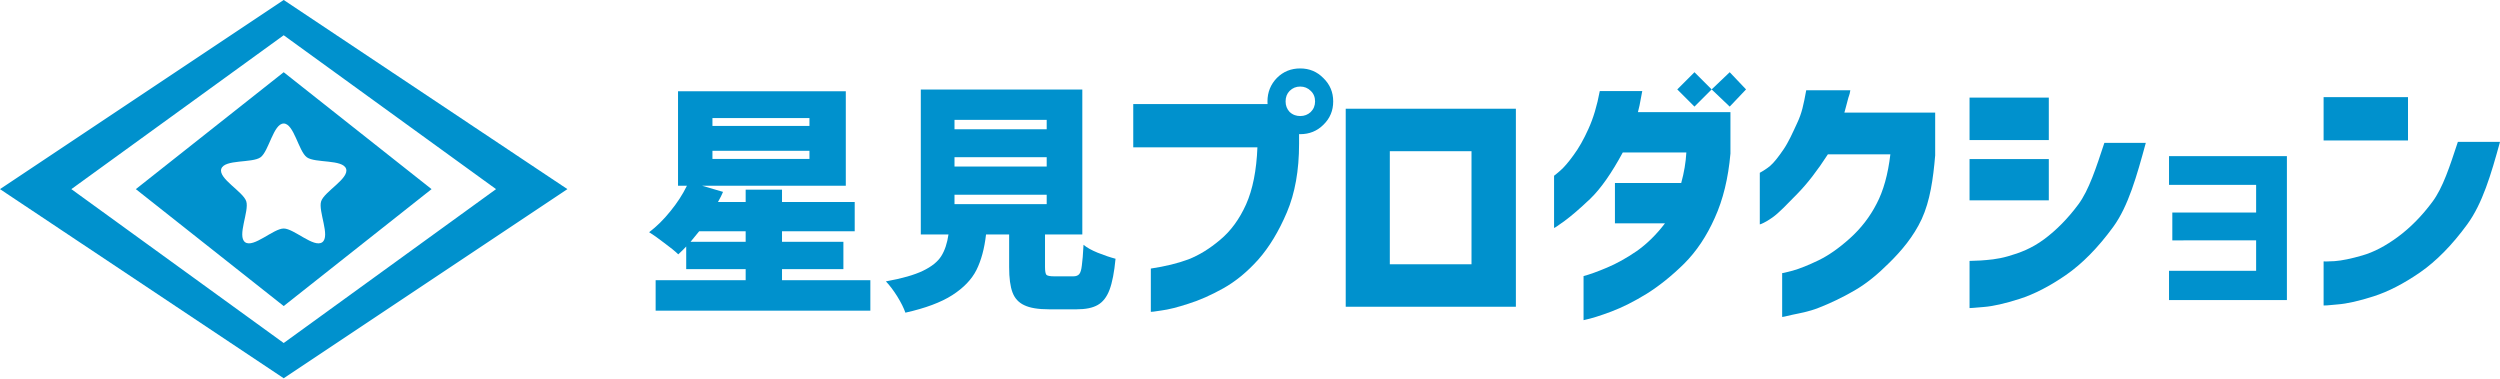
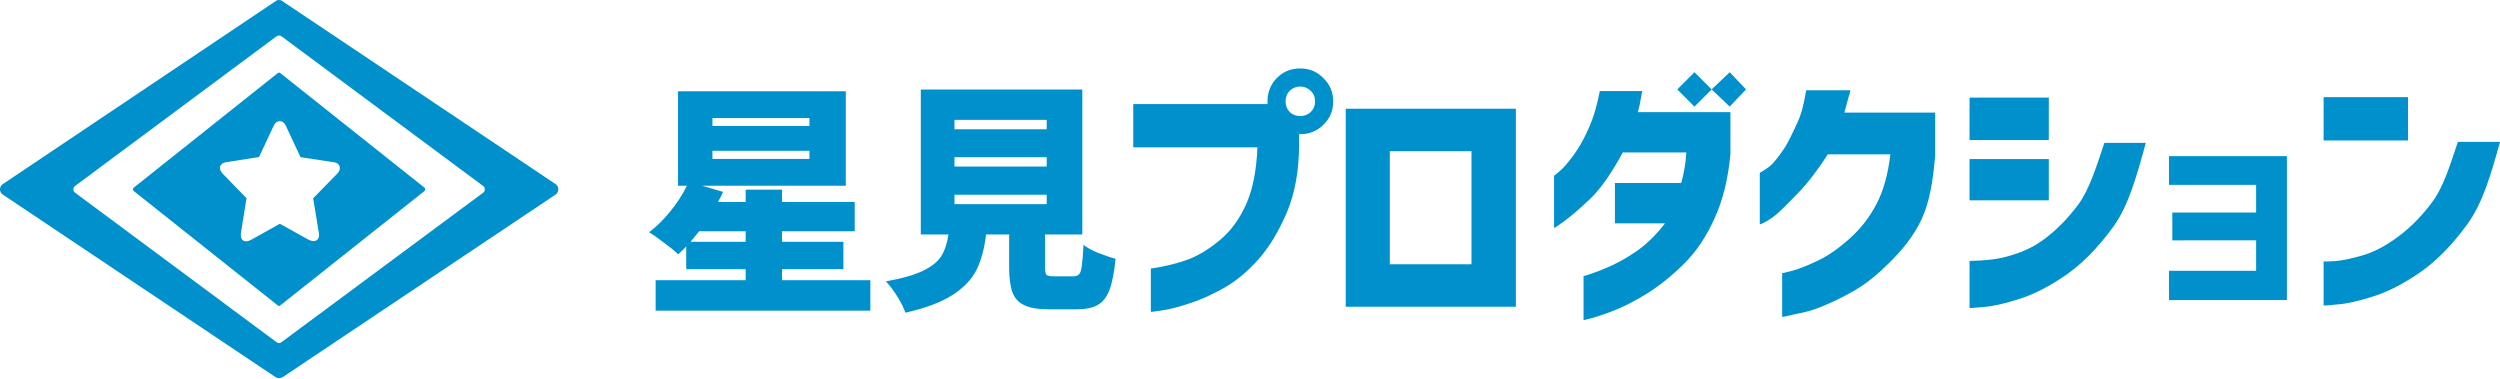
<svg xmlns="http://www.w3.org/2000/svg" width="1500" height="227" version="1.1" id="svg5">
  <defs id="defs2" />
-   <path id="Hoshimi_Production_logo" d="M 170.22,43.329 81.499,113.48 170.22,183.631 258.941,113.48 Z m 0,30.778 c 6.141,0 8.919,16.651 13.887,20.26 4.968,3.609 21.663,1.105 23.56,6.945 1.898,5.84 -13.081,13.628 -14.979,19.468 -1.898,5.84 5.643,20.944 0.675,24.554 -4.968,3.609 -17.003,-8.229 -23.143,-8.229 -6.141,0 -18.175,11.838 -23.143,8.229 -4.968,-3.609 2.573,-18.713 0.675,-24.554 -1.898,-5.84 -16.876,-13.628 -14.979,-19.468 1.898,-5.84 18.592,-3.336 23.56,-6.945 4.968,-3.609 7.746,-20.26 13.887,-20.26 z M 170.22,0 0,113.48 170.22,226.96 340.44,113.48 Z m 0,21.149 L 297.627,113.48 170.22,205.811 42.813,113.48 Z" style="fill:#0091cd;fill-opacity:1;stroke-width:3.899" />
+   <path id="Hoshimi_Production_logo" d="M 164.784,225.923 1.662,116.729 c -2.098,-1.405 -2.332,-4.689 0,-6.252 L 165.901,0.333 c 0.684,-0.458 2.375,-0.429 3.015,0 L 333.377,110.476 c 2.5,1.674 1.8,5.048 0,6.252 L 170.143,225.923 c -1.973,1.32 -3.329,1.359 -5.359,0 z m 4.466,-20.879 120.806,-89.544 c 0.997,-0.739 1.185,-2.916 0,-3.796 L 169.25,22.049 c -1.369,-1.016 -2.437,-0.927 -3.684,0 L 44.871,111.704 c -1.205,0.895 -1.045,3.021 0,3.796 l 120.694,89.544 c 1.431,1.061 2.159,1.131 3.684,0 z m -3.126,-22.218 -85.748,-68.107 c -0.847,-0.673 -0.855,-1.553 0,-2.233 L 166.124,44.267 c 1.241,-0.987 1.344,-0.972 2.568,0 l 85.859,68.219 c 0.619,0.492 0.89,1.527 0,2.233 l -85.859,68.107 c -1.21,0.96 -1.117,1.152 -2.568,0 z m -15.408,-38.966 17.194,-9.602 16.859,9.379 c 4.483,2.494 7.189,0.094 6.587,-3.573 l -3.461,-21.102 14.626,-14.961 c 2.488,-2.545 1.49,-6.086 -1.786,-6.587 l -20.432,-3.126 -8.82,-18.869 c -1.752,-3.748 -5.539,-3.67 -7.257,0 l -8.804,18.802 -19.779,3.082 c -3.525,0.549 -5.168,3.665 -2.01,6.922 l 14.291,14.738 -3.35,20.767 c -0.646,4.004 1.815,6.547 6.141,4.131 z" style="fill:#0091cd" />
  <g id="Hoshimi_Production_name">
-     <path id="ン " d="m 1474.724,85.11 h 25.275 c -5.41,19.802 -10.561,37.054 -19.65,49.498 -9.089,12.444 -18.558,22.074 -28.404,28.891 -9.739,6.709 -18.99,11.47 -27.755,14.283 -8.765,2.813 -15.96,4.436 -21.587,4.869 -5.519,0.541 -8.332,0.757 -8.44,0.649 V 156.844 c 0.108,0.108 2.326,0.054 6.655,-0.162 4.328,-0.325 9.847,-1.461 16.556,-3.409 6.817,-1.948 13.959,-5.681 21.425,-11.199 7.466,-5.519 14.338,-12.498 20.613,-20.938 6.384,-8.548 10.444,-21.31 15.313,-36.026 z m -80.562,-0.819 V 58.287 h 50.641 v 26.004 z" style="fill:#0091cd;fill-opacity:1;stroke-width:3.899" />
-     <path id="ョ" d="m 1303.393,144.22 v -16.715 h 50.281 v -16.603 h -52.265 V 93.669 h 70.732 v 86.351 h -70.732 v -17.538 h 52.265 v -18.263 z" style="fill:#0091cd;fill-opacity:1;stroke-width:3.899" />
-     <path id="シ" d="m 1262.62,85.723 24.863,4.64e-4 c -5.41,19.802 -10.476,37.988 -19.566,50.431 -9.089,12.444 -18.558,22.074 -28.404,28.891 -9.739,6.709 -18.99,11.47 -27.755,14.283 -8.765,2.813 -15.961,4.436 -21.587,4.869 -5.519,0.541 -8.44,0.649 -8.44,0.649 V 156.551 c 0,0 2.327,-0.042 6.655,-0.258 4.328,-0.325 9.847,-0.631 16.556,-2.579 6.817,-1.948 13.959,-4.574 21.425,-10.092 7.466,-5.519 14.338,-12.498 20.613,-20.938 6.384,-8.548 10.772,-22.244 15.641,-36.96 z M 1181.729,84.053 V 58.571 h 47.557 V 84.053 Z m 0,36.132 V 95.426 h 47.557 v 24.759 z" style="fill:#0091cd;fill-opacity:1;stroke-width:3.899" />
-     <path id="ク" d="m 1083.734,54.161 h 26.463 c -0.433,3.03 -0.974,3.324 -1.623,6.137 -0.649,2.813 -1.298,4.677 -1.948,7.274 h 54.48 v 25.675 c -1.19,14.067 -3.085,27.336 -8.062,38.157 -4.978,10.712 -12.427,19.325 -19.461,26.25 -6.925,6.925 -13.654,12.498 -21.012,16.718 -7.25,4.22 -14.892,7.781 -21.276,10.27 -6.276,2.489 -11.829,3.341 -15.832,4.206 -4.004,0.974 -6.06,1.407 -6.168,1.298 v -26.294 c 0.108,0.108 2.218,-0.379 6.33,-1.461 4.22,-1.19 9.36,-3.246 15.42,-6.168 6.059,-2.922 12.39,-7.358 18.99,-13.309 6.601,-5.951 11.903,-12.823 15.906,-20.613 4.112,-7.791 6.871,-17.692 8.278,-29.703 h -37.494 c -6.276,9.739 -12.39,17.638 -18.341,23.697 -5.952,6.06 -10.929,11.393 -14.933,14.207 -3.895,2.813 -7.356,4.235 -7.572,4.127 v -30.949 c 0.108,0 3.917,-2.179 6.19,-4.127 2.381,-2.056 5.006,-5.44 8.036,-9.876 3.03,-4.436 5.332,-9.685 8.146,-15.744 2.921,-6.168 3.86,-11.007 5.483,-19.772 z" style="fill:#0091cd;fill-opacity:1;stroke-width:3.899" />
-     <path id="ダ" d="m 1016.678,43.329 -10.316,10.316 10.316,10.316 10.316,-10.316 z m 10.316,10.316 10.832,10.316 9.8,-10.316 -9.8,-10.316 z m -67.125,0.983 c -1.623,8.765 -3.895,16.34 -6.816,22.724 -2.813,6.276 -5.79,11.522 -8.928,15.743 -3.03,4.22 -5.734,7.36 -8.114,9.416 -2.272,1.948 -3.464,2.922 -3.572,2.922 v 31.326 c 0.216,0.108 2.327,-1.3 6.331,-4.221 4.004,-2.922 9.144,-7.357 15.42,-13.309 6.276,-6.06 12.767,-15.312 19.476,-27.755 h 38.142 c -0.325,5.951 -1.351,12.066 -3.083,18.342 h -39.766 v 24.183 h 30.028 c -5.194,6.817 -10.876,12.389 -17.044,16.718 -6.168,4.22 -12.119,7.521 -17.854,9.901 -5.627,2.381 -10.278,4.057 -13.957,5.031 v 26.448 c 0.218,-0.051 0.419,-0.099 0.649,-0.153 4.112,-0.866 9.468,-2.542 16.069,-5.031 6.601,-2.489 13.689,-6.06 21.263,-10.713 7.575,-4.761 15.04,-10.765 22.398,-18.015 7.358,-7.358 13.473,-16.502 18.342,-27.431 4.978,-10.929 8.115,-23.806 9.414,-38.63 V 67.288 h -55.511 c 0.108,-0.216 0.434,-1.569 0.975,-4.058 0.541,-2.597 1.081,-5.464 1.622,-8.602 z" style="fill:#0091cd;fill-opacity:1;stroke-width:3.899" />
-     <path id="ロ" d="M 909.524,184.048 H 807.431 V 65.236 h 102.093 z m -26.619,-93.329 h -49.018 v 67.846 h 49.018 z" style="fill:#0091cd;fill-opacity:1;stroke-width:3.899" />
-     <path id="プ" d="m 780.121,41.06 c -5.519,0 -10.172,1.893 -13.959,5.68 -3.787,3.895 -5.68,8.604 -5.68,14.123 0,0.538 0.023,1.064 0.059,1.586 H 679.949 v 25.97 h 74.499 c -0.541,13.85 -2.813,25.266 -6.816,34.248 -4.004,8.873 -9.197,15.959 -15.581,21.261 -6.276,5.302 -12.606,9.198 -18.991,11.687 -6.384,2.381 -13.904,4.22 -22.561,5.519 v 25.97 c 0.108,0.108 2.217,-0.163 6.329,-0.812 4.22,-0.541 9.632,-1.894 16.232,-4.058 6.601,-2.056 13.579,-5.139 20.937,-9.25 7.358,-4.112 14.338,-9.847 20.939,-17.205 6.601,-7.466 12.336,-16.934 17.205,-28.404 4.869,-11.47 7.304,-25.158 7.304,-41.064 v -5.821 c 0.224,0.006 0.448,0.014 0.675,0.014 5.519,0 10.17,-1.895 13.957,-5.682 3.895,-3.787 5.843,-8.439 5.843,-13.957 0,-5.519 -1.948,-10.172 -5.843,-13.959 -3.787,-3.895 -8.439,-5.843 -13.957,-5.843 z m 0,10.874 c 2.489,0 4.598,0.866 6.329,2.597 1.731,1.623 2.597,3.734 2.597,6.331 0,2.489 -0.866,4.598 -2.597,6.329 -1.731,1.623 -3.84,2.436 -6.329,2.436 -1.153,0 -2.221,-0.183 -3.212,-0.532 l -1.011,-0.421 h -0.002 c -0.755,-0.381 -1.457,-0.875 -2.106,-1.483 -1.623,-1.731 -2.434,-3.84 -2.434,-6.329 0,-2.597 0.811,-4.708 2.434,-6.331 1.731,-1.731 3.842,-2.597 6.331,-2.597 z" style="fill:#0091cd;fill-opacity:1;stroke-width:3.899" />
-     <path id="见" d="m 644.049,165.796 q 2.311,0 3.466,-1.3 1.155,-1.3 1.589,-5.199 0.578,-3.9 1.011,-12.421 2.889,2.455 8.521,4.766 5.777,2.311 10.688,3.611 -1.155,12.132 -3.611,18.631 -2.455,6.499 -7.077,9.099 -4.477,2.6 -12.565,2.6 h -16.754 q -9.677,0 -14.732,-2.455 -5.055,-2.311 -7.077,-7.655 -2.022,-5.344 -2.022,-15.165 v -19.642 h -13.865 q -1.444,12.71 -5.777,21.376 -4.333,8.521 -14.443,15.021 -10.11,6.499 -28.164,10.543 -1.444,-4.188 -4.911,-9.821 -3.466,-5.488 -6.788,-8.955 14.443,-2.6 22.242,-6.355 7.799,-3.755 10.977,-8.81 3.177,-5.055 4.333,-12.999 H 552.481 V 53.719 h 96.912 v 86.946 h -22.387 v 19.498 q 0,3.755 0.867,4.766 1.011,0.867 4.622,0.867 z M 572.701,71.917 v 5.633 h 55.316 v -5.633 z m 0,22.387 v 5.633 h 55.316 v -5.633 z m 0,22.531 v 5.633 h 55.316 v -5.633 z" style="fill:#0091cd;fill-opacity:1;stroke-width:3.899" />
-     <path id="星" d="m 522.213,168.109 v 18.299 H 393.382 v -18.299 h 54.017 v -6.641 H 411.725 v -13.577 q -1.589,1.771 -4.766,4.722 -3.033,-2.951 -8.521,-6.936 -5.344,-4.132 -8.955,-6.346 6.788,-5.165 12.71,-12.544 6.066,-7.379 9.966,-15.348 H 406.814 V 54.772 h 100.667 v 56.669 h -86.224 l 12.565,3.689 q -1.011,2.509 -3.033,6.051 h 16.609 v -7.379 h 21.809 v 7.379 h 43.618 v 17.561 h -43.618 v 6.346 h 36.829 v 16.381 h -36.829 v 6.641 z M 427.467,70.857 v 4.722 h 58.205 v -4.722 z m 0,19.627 v 4.87 h 58.205 v -4.87 z m 19.931,54.603 v -6.346 h -27.875 l -5.199,6.346 z" style="fill:#0091cd;fill-opacity:1;stroke-width:3.899" />
+     <path id="ン " d="m 1474.724,85.11 h 25.275 c -5.41,19.802 -10.561,37.054 -19.65,49.498 -9.089,12.444 -18.558,22.074 -28.404,28.891 -9.739,6.709 -18.99,11.47 -27.755,14.283 -8.765,2.813 -15.96,4.436 -21.587,4.869 -5.519,0.541 -8.332,0.757 -8.44,0.649 V 156.844 c 0.108,0.108 2.326,0.054 6.655,-0.162 4.328,-0.325 9.847,-1.461 16.556,-3.409 6.817,-1.948 13.959,-5.681 21.425,-11.199 7.466,-5.519 14.338,-12.498 20.613,-20.938 6.384,-8.548 10.444,-21.31 15.313,-36.026 z m -80.562,-0.819 V 58.287 h 50.641 v 26.004 z" style="fill:#0091cd" />
+     <path id="ョ" d="m 1303.393,144.22 v -16.715 h 50.281 v -16.603 h -52.265 V 93.669 h 70.732 v 86.351 h -70.732 v -17.538 h 52.265 v -18.263 z" style="fill:#0091cd" />
+     <path id="シ" d="m 1262.62,85.723 24.863,4.64e-4 c -5.41,19.802 -10.476,37.988 -19.566,50.431 -9.089,12.444 -18.558,22.074 -28.404,28.891 -9.739,6.709 -18.99,11.47 -27.755,14.283 -8.765,2.813 -15.961,4.436 -21.587,4.869 -5.519,0.541 -8.44,0.649 -8.44,0.649 V 156.551 c 0,0 2.327,-0.042 6.655,-0.258 4.328,-0.325 9.847,-0.631 16.556,-2.579 6.817,-1.948 13.959,-4.574 21.425,-10.092 7.466,-5.519 14.338,-12.498 20.613,-20.938 6.384,-8.548 10.772,-22.244 15.641,-36.96 z M 1181.729,84.053 V 58.571 h 47.557 V 84.053 Z m 0,36.132 V 95.426 h 47.557 v 24.759 z" style="fill:#0091cd" />
+     <path id="ク" d="m 1083.734,54.161 h 26.463 c -0.433,3.03 -0.974,3.324 -1.623,6.137 -0.649,2.813 -1.298,4.677 -1.948,7.274 h 54.48 v 25.675 c -1.19,14.067 -3.085,27.336 -8.062,38.157 -4.978,10.712 -12.427,19.325 -19.461,26.25 -6.925,6.925 -13.654,12.498 -21.012,16.718 -7.25,4.22 -14.892,7.781 -21.276,10.27 -6.276,2.489 -11.829,3.341 -15.832,4.206 -4.004,0.974 -6.06,1.407 -6.168,1.298 v -26.294 c 0.108,0.108 2.218,-0.379 6.33,-1.461 4.22,-1.19 9.36,-3.246 15.42,-6.168 6.059,-2.922 12.39,-7.358 18.99,-13.309 6.601,-5.951 11.903,-12.823 15.906,-20.613 4.112,-7.791 6.871,-17.692 8.278,-29.703 h -37.494 c -6.276,9.739 -12.39,17.638 -18.341,23.697 -5.952,6.06 -10.929,11.393 -14.933,14.207 -3.895,2.813 -7.356,4.235 -7.572,4.127 v -30.949 c 0.108,0 3.917,-2.179 6.19,-4.127 2.381,-2.056 5.006,-5.44 8.036,-9.876 3.03,-4.436 5.332,-9.685 8.146,-15.744 2.921,-6.168 3.86,-11.007 5.483,-19.772 z" style="fill:#0091cd" />
+     <path id="ダ" d="m 1016.678,43.329 -10.316,10.316 10.316,10.316 10.316,-10.316 z m 10.316,10.316 10.832,10.316 9.8,-10.316 -9.8,-10.316 z m -67.125,0.983 c -1.623,8.765 -3.895,16.34 -6.816,22.724 -2.813,6.276 -5.79,11.522 -8.928,15.743 -3.03,4.22 -5.734,7.36 -8.114,9.416 -2.272,1.948 -3.464,2.922 -3.572,2.922 v 31.326 c 0.216,0.108 2.327,-1.3 6.331,-4.221 4.004,-2.922 9.144,-7.357 15.42,-13.309 6.276,-6.06 12.767,-15.312 19.476,-27.755 h 38.142 c -0.325,5.951 -1.351,12.066 -3.083,18.342 h -39.766 v 24.183 h 30.028 c -5.194,6.817 -10.876,12.389 -17.044,16.718 -6.168,4.22 -12.119,7.521 -17.854,9.901 -5.627,2.381 -10.278,4.057 -13.957,5.031 v 26.448 c 0.218,-0.051 0.419,-0.099 0.649,-0.153 4.112,-0.866 9.468,-2.542 16.069,-5.031 6.601,-2.489 13.689,-6.06 21.263,-10.713 7.575,-4.761 15.04,-10.765 22.398,-18.015 7.358,-7.358 13.473,-16.502 18.342,-27.431 4.978,-10.929 8.115,-23.806 9.414,-38.63 V 67.288 h -55.511 c 0.108,-0.216 0.434,-1.569 0.975,-4.058 0.541,-2.597 1.081,-5.464 1.622,-8.602 z" style="fill:#0091cd" />
+     <path id="ロ" d="M 909.524,184.048 H 807.431 V 65.236 h 102.093 z m -26.619,-93.329 h -49.018 v 67.846 h 49.018 z" style="fill:#0091cd" />
+     <path id="プ" d="m 780.121,41.06 c -5.519,0 -10.172,1.893 -13.959,5.68 -3.787,3.895 -5.68,8.604 -5.68,14.123 0,0.538 0.023,1.064 0.059,1.586 H 679.949 v 25.97 h 74.499 c -0.541,13.85 -2.813,25.266 -6.816,34.248 -4.004,8.873 -9.197,15.959 -15.581,21.261 -6.276,5.302 -12.606,9.198 -18.991,11.687 -6.384,2.381 -13.904,4.22 -22.561,5.519 v 25.97 c 0.108,0.108 2.217,-0.163 6.329,-0.812 4.22,-0.541 9.632,-1.894 16.232,-4.058 6.601,-2.056 13.579,-5.139 20.937,-9.25 7.358,-4.112 14.338,-9.847 20.939,-17.205 6.601,-7.466 12.336,-16.934 17.205,-28.404 4.869,-11.47 7.304,-25.158 7.304,-41.064 v -5.821 c 0.224,0.006 0.448,0.014 0.675,0.014 5.519,0 10.17,-1.895 13.957,-5.682 3.895,-3.787 5.843,-8.439 5.843,-13.957 0,-5.519 -1.948,-10.172 -5.843,-13.959 -3.787,-3.895 -8.439,-5.843 -13.957,-5.843 z m 0,10.874 c 2.489,0 4.598,0.866 6.329,2.597 1.731,1.623 2.597,3.734 2.597,6.331 0,2.489 -0.866,4.598 -2.597,6.329 -1.731,1.623 -3.84,2.436 -6.329,2.436 -1.153,0 -2.221,-0.183 -3.212,-0.532 l -1.011,-0.421 h -0.002 c -0.755,-0.381 -1.457,-0.875 -2.106,-1.483 -1.623,-1.731 -2.434,-3.84 -2.434,-6.329 0,-2.597 0.811,-4.708 2.434,-6.331 1.731,-1.731 3.842,-2.597 6.331,-2.597 z" style="fill:#0091cd" />
+     <path id="见" d="m 644.049,165.796 q 2.311,0 3.466,-1.3 1.155,-1.3 1.589,-5.199 0.578,-3.9 1.011,-12.421 2.889,2.455 8.521,4.766 5.777,2.311 10.688,3.611 -1.155,12.132 -3.611,18.631 -2.455,6.499 -7.077,9.099 -4.477,2.6 -12.565,2.6 h -16.754 q -9.677,0 -14.732,-2.455 -5.055,-2.311 -7.077,-7.655 -2.022,-5.344 -2.022,-15.165 v -19.642 h -13.865 q -1.444,12.71 -5.777,21.376 -4.333,8.521 -14.443,15.021 -10.11,6.499 -28.164,10.543 -1.444,-4.188 -4.911,-9.821 -3.466,-5.488 -6.788,-8.955 14.443,-2.6 22.242,-6.355 7.799,-3.755 10.977,-8.81 3.177,-5.055 4.333,-12.999 H 552.481 V 53.719 h 96.912 v 86.946 h -22.387 v 19.498 q 0,3.755 0.867,4.766 1.011,0.867 4.622,0.867 z M 572.701,71.917 v 5.633 h 55.316 v -5.633 z m 0,22.387 v 5.633 h 55.316 v -5.633 z m 0,22.531 v 5.633 h 55.316 v -5.633 z" style="fill:#0091cd" />
+     <path id="星" d="m 522.213,168.109 v 18.299 H 393.382 v -18.299 h 54.017 v -6.641 H 411.725 v -13.577 q -1.589,1.771 -4.766,4.722 -3.033,-2.951 -8.521,-6.936 -5.344,-4.132 -8.955,-6.346 6.788,-5.165 12.71,-12.544 6.066,-7.379 9.966,-15.348 H 406.814 V 54.772 h 100.667 v 56.669 h -86.224 l 12.565,3.689 q -1.011,2.509 -3.033,6.051 h 16.609 v -7.379 h 21.809 v 7.379 h 43.618 v 17.561 h -43.618 v 6.346 h 36.829 v 16.381 h -36.829 v 6.641 z M 427.467,70.857 v 4.722 h 58.205 v -4.722 z m 0,19.627 v 4.87 h 58.205 v -4.87 z m 19.931,54.603 v -6.346 h -27.875 l -5.199,6.346 z" style="fill:#0091cd" />
  </g>
</svg>
